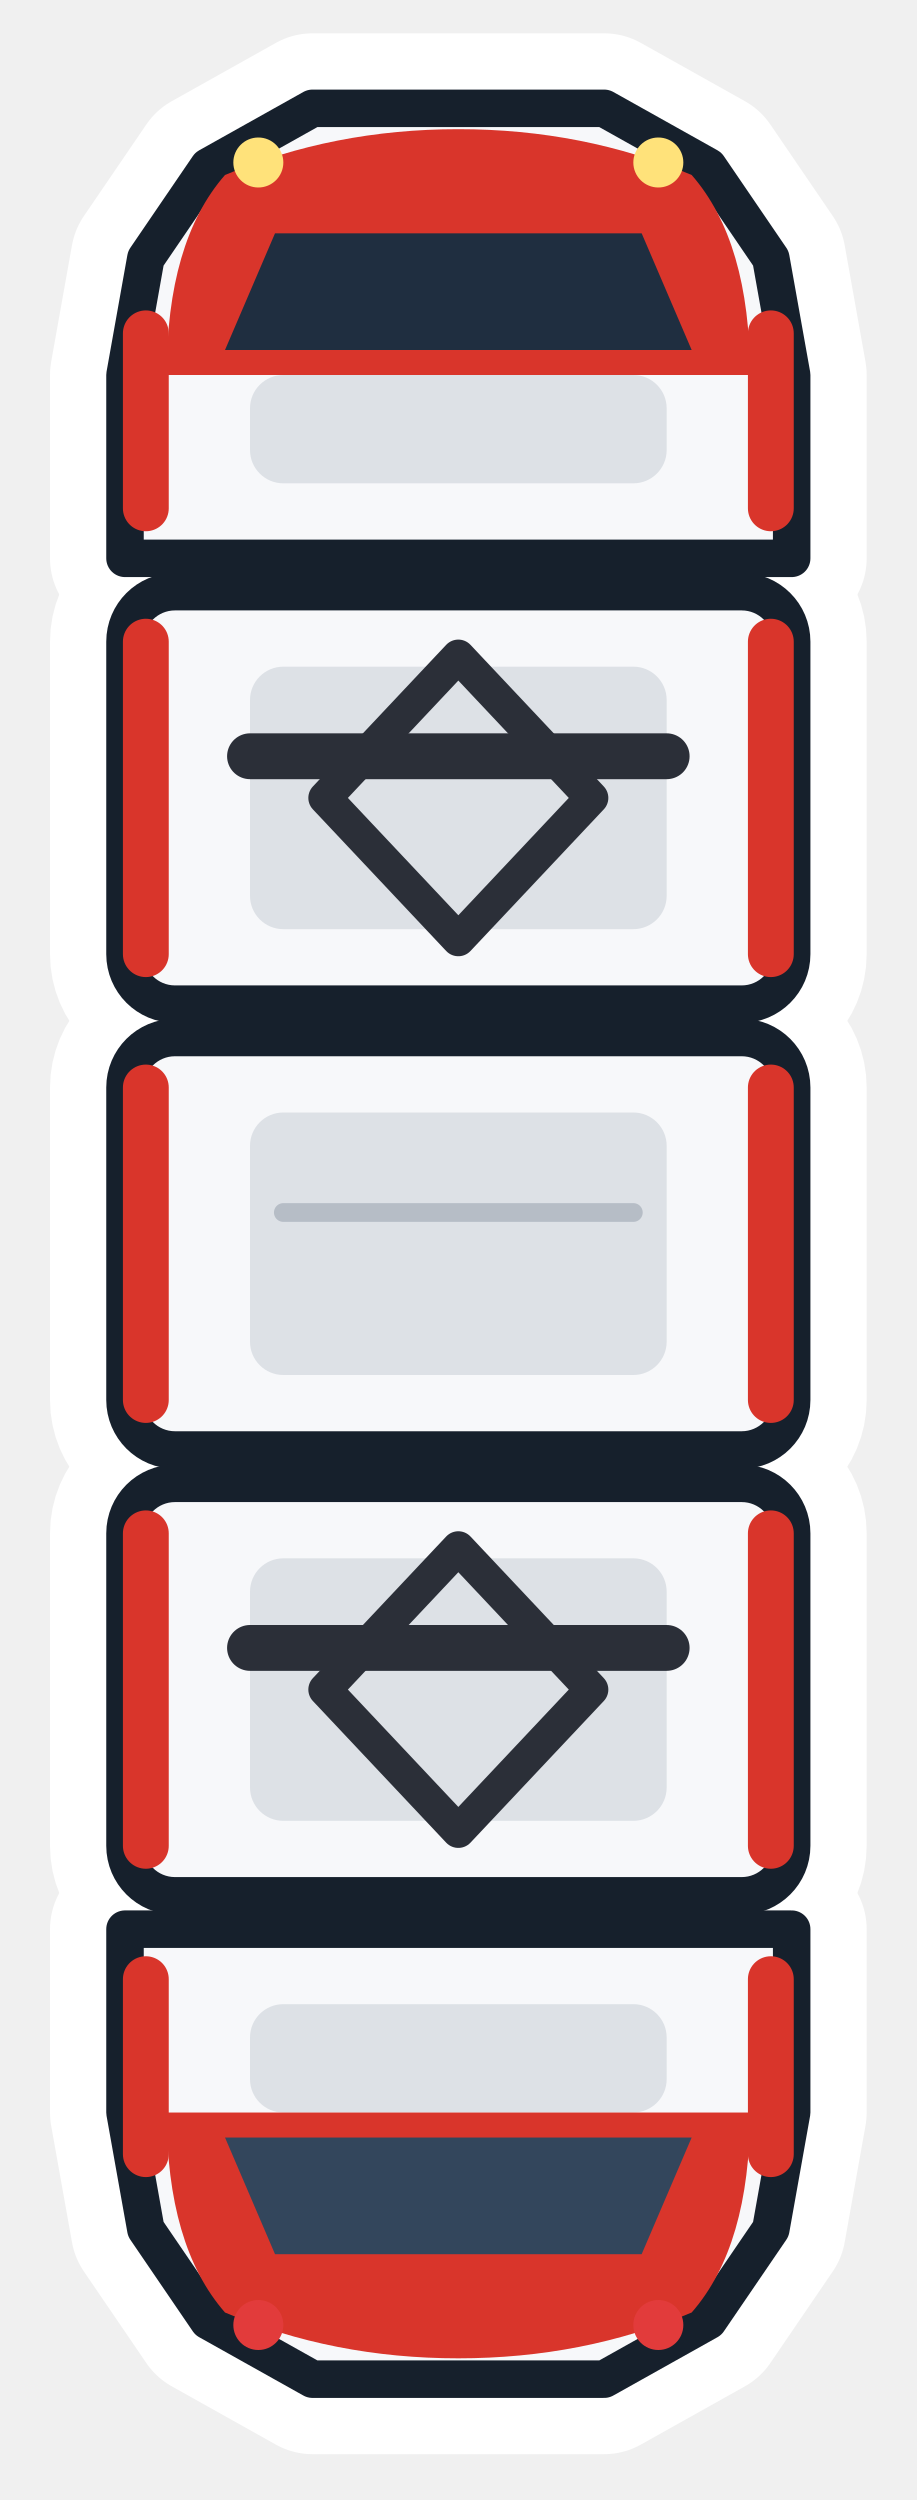
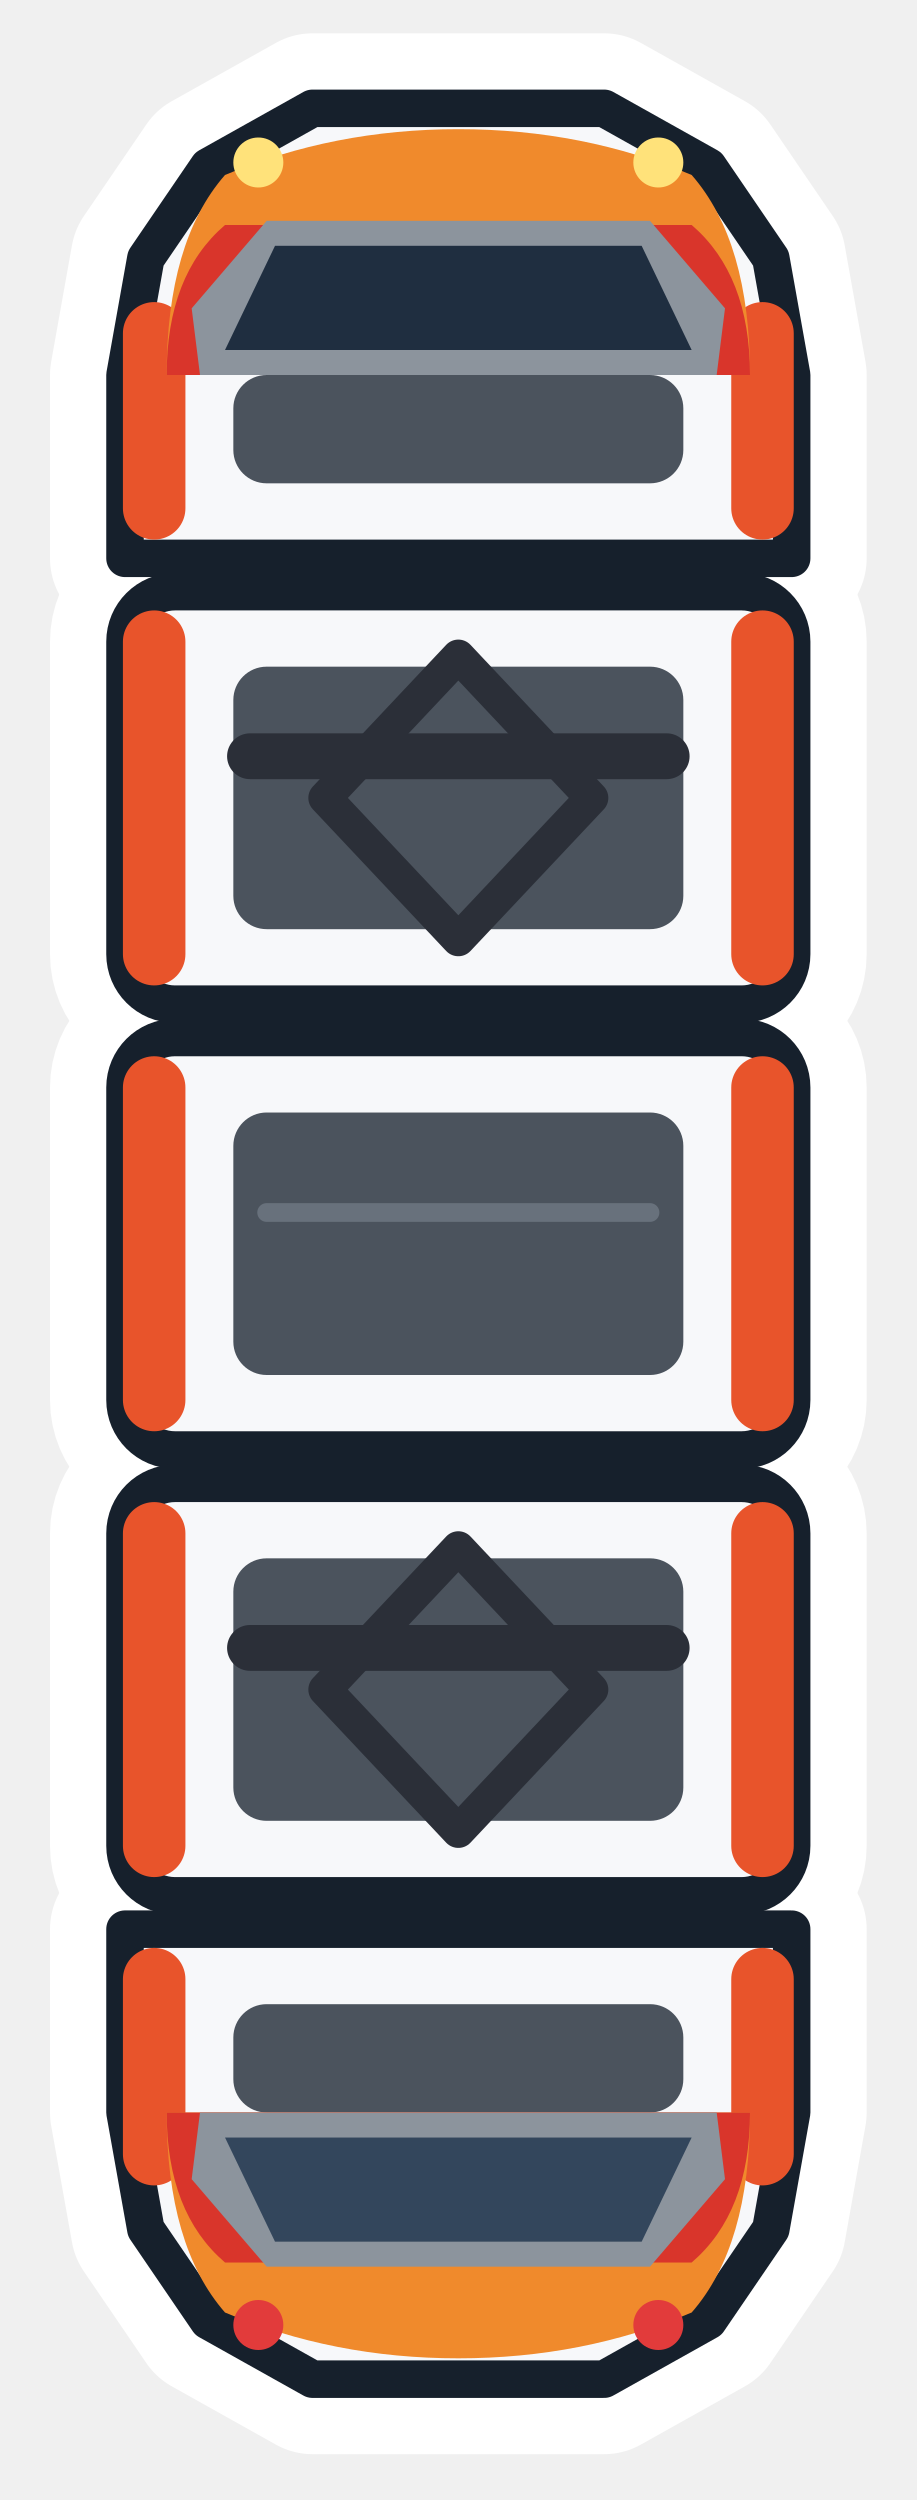
<svg xmlns="http://www.w3.org/2000/svg" viewBox="0 0 22 60" width="220" height="600">
  <path d="M3 13.4 L3 9 L3.5 6.2 L5 4 L7.5 2.6 L14.5 2.6 L17 4 L18.5 6.2 L19 9 L19 13.4 Z" fill="#FFFFFF" stroke="#FFFFFF" stroke-width="3.6" stroke-linejoin="round" stroke-linecap="round" />
  <path d="M4.2 14.2 H17.8 A1.2 1.2 0 0 1 19 15.4 V22.9 A1.2 1.2 0 0 1 17.8 24.1 H4.2 A1.2 1.2 0 0 1 3 22.9 V15.4 A1.2 1.2 0 0 1 4.2 14.2 Z" fill="#FFFFFF" stroke="#FFFFFF" stroke-width="3.6" stroke-linejoin="round" stroke-linecap="round" />
  <path d="M4.2 24.9 H17.8 A1.2 1.2 0 0 1 19 26.1 V33.6 A1.2 1.2 0 0 1 17.8 34.8 H4.2 A1.2 1.2 0 0 1 3 33.6 V26.1 A1.2 1.2 0 0 1 4.2 24.9 Z" fill="#FFFFFF" stroke="#FFFFFF" stroke-width="3.6" stroke-linejoin="round" stroke-linecap="round" />
  <path d="M4.2 35.6 H17.8 A1.2 1.2 0 0 1 19 36.8 V44.3 A1.2 1.2 0 0 1 17.8 45.5 H4.2 A1.2 1.2 0 0 1 3 44.3 V36.8 A1.2 1.2 0 0 1 4.2 35.6 Z" fill="#FFFFFF" stroke="#FFFFFF" stroke-width="3.6" stroke-linejoin="round" stroke-linecap="round" />
  <path d="M3 46.3 L3 50.7 L3.5 53.5 L5 55.7 L7.5 57.1 L14.5 57.1 L17 55.7 L18.5 53.5 L19 50.7 L19 46.3 Z" fill="#FFFFFF" stroke="#FFFFFF" stroke-width="3.6" stroke-linejoin="round" stroke-linecap="round" />
  <path d="M6.5 13.1 H15.5 V14.5 H6.5 Z" fill="#3A4350" stroke="#16202C" stroke-width="0.9" stroke-linejoin="round" stroke-linecap="round" />
  <path d="M6.5 23.8 H15.5 V25.2 H6.5 Z" fill="#3A4350" stroke="#16202C" stroke-width="0.9" stroke-linejoin="round" stroke-linecap="round" />
  <path d="M6.5 34.5 H15.5 V35.9 H6.5 Z" fill="#3A4350" stroke="#16202C" stroke-width="0.9" stroke-linejoin="round" stroke-linecap="round" />
  <path d="M6.5 45.2 H15.5 V46.6 H6.5 Z" fill="#3A4350" stroke="#16202C" stroke-width="0.9" stroke-linejoin="round" stroke-linecap="round" />
  <path d="M3 13.4 L3 9 L3.5 6.2 L5 4 L7.5 2.6 L14.5 2.6 L17 4 L18.5 6.2 L19 9 L19 13.4 Z" fill="#F7F8FA" stroke="#16202C" stroke-width="0.9" stroke-linejoin="round" stroke-linecap="round" />
-   <path d="M3.5 8 V12.2" fill="none" stroke="#D9352B" stroke-width="1.1" stroke-linejoin="round" stroke-linecap="round" />
-   <path d="M18.5 8 V12.2" fill="none" stroke="#D9352B" stroke-width="1.1" stroke-linejoin="round" stroke-linecap="round" />
-   <path d="M6.8 9 H15.2 A0.8 0.8 0 0 1 16 9.8 V10.8 A0.8 0.8 0 0 1 15.2 11.6 H6.8 A0.8 0.8 0 0 1 6 10.8 V9.8 A0.8 0.8 0 0 1 6.8 9 Z" fill="#DDE1E6" />
+   <path d="M3.7 8 V12.2" fill="none" stroke="#E8542B" stroke-width="1.5" stroke-linejoin="round" stroke-linecap="round" />
+   <path d="M18.3 8 V12.2" fill="none" stroke="#E8542B" stroke-width="1.5" stroke-linejoin="round" stroke-linecap="round" />
+   <path d="M6.4 9 H15.6 A0.8 0.8 0 0 1 16.4 9.8 V10.8 A0.8 0.8 0 0 1 15.6 11.6 H6.4 A0.8 0.8 0 0 1 5.6 10.8 V9.8 A0.8 0.8 0 0 1 6.4 9 Z" fill="#4B535D" />
  <path d="M4.2 14.2 H17.8 A1.2 1.2 0 0 1 19 15.4 V22.9 A1.2 1.2 0 0 1 17.8 24.1 H4.2 A1.2 1.2 0 0 1 3 22.9 V15.4 A1.2 1.2 0 0 1 4.2 14.2 Z" fill="#F7F8FA" stroke="#16202C" stroke-width="0.9" stroke-linejoin="round" stroke-linecap="round" />
-   <path d="M3.5 15.4 V22.9" fill="none" stroke="#D9352B" stroke-width="1.1" stroke-linejoin="round" stroke-linecap="round" />
-   <path d="M18.5 15.4 V22.9" fill="none" stroke="#D9352B" stroke-width="1.1" stroke-linejoin="round" stroke-linecap="round" />
-   <path d="M6.8 16 H15.2 A0.8 0.8 0 0 1 16 16.8 V21.5 A0.8 0.8 0 0 1 15.2 22.3 H6.8 A0.8 0.8 0 0 1 6 21.5 V16.8 A0.8 0.8 0 0 1 6.8 16 Z" fill="#DDE1E6" />
-   <path d="M6.8 18.4 H15.2" fill="none" stroke="#B6BDC6" stroke-width="0.45" stroke-linejoin="round" stroke-linecap="round" />
+   <path d="M3.7 15.4 V22.9" fill="none" stroke="#E8542B" stroke-width="1.5" stroke-linejoin="round" stroke-linecap="round" />
+   <path d="M18.3 15.4 V22.9" fill="none" stroke="#E8542B" stroke-width="1.5" stroke-linejoin="round" stroke-linecap="round" />
+   <path d="M6.4 16 H15.6 A0.8 0.8 0 0 1 16.4 16.8 V21.5 A0.8 0.8 0 0 1 15.6 22.3 H6.4 A0.8 0.8 0 0 1 5.6 21.5 V16.8 A0.8 0.8 0 0 1 6.4 16 Z" fill="#4B535D" />
+   <path d="M6.4 18.4 H15.6" fill="none" stroke="#68717C" stroke-width="0.45" stroke-linejoin="round" stroke-linecap="round" />
  <path d="M4.2 24.9 H17.8 A1.2 1.2 0 0 1 19 26.1 V33.6 A1.2 1.2 0 0 1 17.8 34.8 H4.2 A1.2 1.2 0 0 1 3 33.6 V26.1 A1.2 1.2 0 0 1 4.2 24.9 Z" fill="#F7F8FA" stroke="#16202C" stroke-width="0.9" stroke-linejoin="round" stroke-linecap="round" />
-   <path d="M3.5 26.1 V33.6" fill="none" stroke="#D9352B" stroke-width="1.1" stroke-linejoin="round" stroke-linecap="round" />
-   <path d="M18.5 26.1 V33.6" fill="none" stroke="#D9352B" stroke-width="1.1" stroke-linejoin="round" stroke-linecap="round" />
-   <path d="M6.8 26.7 H15.2 A0.8 0.8 0 0 1 16 27.5 V32.2 A0.8 0.8 0 0 1 15.2 33 H6.8 A0.8 0.8 0 0 1 6 32.2 V27.5 A0.8 0.8 0 0 1 6.8 26.7 Z" fill="#DDE1E6" />
-   <path d="M6.8 29.1 H15.2" fill="none" stroke="#B6BDC6" stroke-width="0.45" stroke-linejoin="round" stroke-linecap="round" />
+   <path d="M3.7 26.1 V33.6" fill="none" stroke="#E8542B" stroke-width="1.5" stroke-linejoin="round" stroke-linecap="round" />
+   <path d="M18.3 26.1 V33.6" fill="none" stroke="#E8542B" stroke-width="1.5" stroke-linejoin="round" stroke-linecap="round" />
+   <path d="M6.4 26.7 H15.6 A0.8 0.8 0 0 1 16.4 27.5 V32.2 A0.8 0.8 0 0 1 15.6 33 H6.4 A0.8 0.8 0 0 1 5.6 32.2 V27.5 A0.8 0.8 0 0 1 6.4 26.7 Z" fill="#4B535D" />
+   <path d="M6.4 29.1 H15.6" fill="none" stroke="#68717C" stroke-width="0.45" stroke-linejoin="round" stroke-linecap="round" />
  <path d="M4.2 35.6 H17.8 A1.2 1.2 0 0 1 19 36.8 V44.3 A1.2 1.2 0 0 1 17.8 45.5 H4.2 A1.2 1.2 0 0 1 3 44.3 V36.8 A1.2 1.2 0 0 1 4.2 35.6 Z" fill="#F7F8FA" stroke="#16202C" stroke-width="0.9" stroke-linejoin="round" stroke-linecap="round" />
-   <path d="M3.5 36.8 V44.3" fill="none" stroke="#D9352B" stroke-width="1.1" stroke-linejoin="round" stroke-linecap="round" />
-   <path d="M18.5 36.8 V44.3" fill="none" stroke="#D9352B" stroke-width="1.1" stroke-linejoin="round" stroke-linecap="round" />
-   <path d="M6.8 37.4 H15.2 A0.8 0.8 0 0 1 16 38.2 V42.9 A0.8 0.8 0 0 1 15.2 43.7 H6.8 A0.8 0.8 0 0 1 6 42.9 V38.2 A0.8 0.8 0 0 1 6.8 37.4 Z" fill="#DDE1E6" />
-   <path d="M6.8 39.8 H15.2" fill="none" stroke="#B6BDC6" stroke-width="0.45" stroke-linejoin="round" stroke-linecap="round" />
+   <path d="M3.7 36.8 V44.3" fill="none" stroke="#E8542B" stroke-width="1.5" stroke-linejoin="round" stroke-linecap="round" />
+   <path d="M18.3 36.8 V44.3" fill="none" stroke="#E8542B" stroke-width="1.5" stroke-linejoin="round" stroke-linecap="round" />
+   <path d="M6.4 37.4 H15.6 A0.8 0.8 0 0 1 16.4 38.2 V42.9 A0.8 0.8 0 0 1 15.6 43.7 H6.4 A0.8 0.8 0 0 1 5.6 42.9 V38.2 A0.8 0.8 0 0 1 6.4 37.4 Z" fill="#4B535D" />
+   <path d="M6.4 39.8 H15.6" fill="none" stroke="#68717C" stroke-width="0.45" stroke-linejoin="round" stroke-linecap="round" />
  <path d="M3 46.3 L3 50.7 L3.5 53.5 L5 55.7 L7.5 57.1 L14.5 57.1 L17 55.7 L18.5 53.5 L19 50.7 L19 46.3 Z" fill="#F7F8FA" stroke="#16202C" stroke-width="0.9" stroke-linejoin="round" stroke-linecap="round" />
-   <path d="M3.5 47.5 V51.7" fill="none" stroke="#D9352B" stroke-width="1.1" stroke-linejoin="round" stroke-linecap="round" />
-   <path d="M18.5 47.5 V51.7" fill="none" stroke="#D9352B" stroke-width="1.1" stroke-linejoin="round" stroke-linecap="round" />
-   <path d="M6.8 48.1 H15.2 A0.8 0.8 0 0 1 16 48.9 V49.9 A0.8 0.8 0 0 1 15.2 50.7 H6.8 A0.8 0.8 0 0 1 6 49.9 V48.9 A0.8 0.8 0 0 1 6.8 48.1 Z" fill="#DDE1E6" />
-   <path d="M4 9 Q4 5.8 5.4 4.2 Q8 3.1 11 3.1 Q14 3.1 16.6 4.2 Q18 5.8 18 9 L18 9 L4 9 Z" fill="#D9352B" />
-   <path d="M5.4 8.4 L6.6 5.6 L15.4 5.6 L16.6 8.4 Z" fill="#1F2E40" />
+   <path d="M3.7 47.5 V51.7" fill="none" stroke="#E8542B" stroke-width="1.5" stroke-linejoin="round" stroke-linecap="round" />
+   <path d="M18.3 47.5 V51.7" fill="none" stroke="#E8542B" stroke-width="1.5" stroke-linejoin="round" stroke-linecap="round" />
+   <path d="M6.4 48.1 H15.6 A0.8 0.8 0 0 1 16.4 48.9 V49.9 A0.8 0.8 0 0 1 15.6 50.7 H6.4 A0.8 0.8 0 0 1 5.6 49.9 V48.9 A0.8 0.8 0 0 1 6.4 48.1 Z" fill="#4B535D" />
+   <path d="M4 9 Q4 5.8 5.4 4.2 Q8 3.1 11 3.1 Q14 3.1 16.6 4.2 Q18 5.8 18 9 L18 9 L4 9 Z" fill="#F08A2C" />
+   <path d="M4 9 Q4 6.6 5.4 5.4 L16.6 5.4 Q18 6.6 18 9 Z" fill="#D9352B" />
+   <path d="M4.8 9 L4.6 7.4 L6.4 5.3 L15.6 5.3 L17.4 7.4 L17.2 9 Z" fill="#8C949D" />
+   <path d="M5.4 8.4 L6.6 5.9 L15.4 5.9 L16.6 8.4 Z" fill="#1F2E40" />
  <path d="M5.6 3.9 A0.6 0.6 0 1 0 6.8 3.9 A0.6 0.6 0 1 0 5.6 3.9 Z" fill="#FFE27A" />
  <path d="M15.2 3.9 A0.6 0.6 0 1 0 16.4 3.9 A0.6 0.6 0 1 0 15.2 3.9 Z" fill="#FFE27A" />
-   <path d="M4 50.7 Q4 53.9 5.4 55.5 Q8 56.6 11 56.6 Q14 56.6 16.6 55.5 Q18 53.9 18 50.7 L18 50.7 L4 50.7 Z" fill="#D9352B" />
-   <path d="M5.4 51.3 L6.6 54.1 L15.4 54.1 L16.6 51.3 Z" fill="#33465C" />
+   <path d="M4 50.7 Q4 53.9 5.4 55.5 Q8 56.6 11 56.6 Q14 56.6 16.6 55.5 Q18 53.9 18 50.7 L18 50.7 L4 50.7 Z" fill="#F08A2C" />
+   <path d="M4 50.7 Q4 53.1 5.4 54.3 L16.6 54.3 Q18 53.1 18 50.7 Z" fill="#D9352B" />
+   <path d="M4.8 50.7 L4.6 52.3 L6.4 54.4 L15.6 54.4 L17.4 52.3 L17.2 50.7 Z" fill="#8C949D" />
+   <path d="M5.4 51.3 L6.6 53.8 L15.4 53.8 L16.6 51.3 Z" fill="#33465C" />
  <path d="M5.6 55.8 A0.6 0.6 0 1 0 6.8 55.8 A0.6 0.6 0 1 0 5.6 55.8 Z" fill="#E23B3B" />
  <path d="M15.2 55.8 A0.6 0.6 0 1 0 16.4 55.8 A0.6 0.6 0 1 0 15.2 55.8 Z" fill="#E23B3B" />
  <path d="M11 15.75 L14.2 19.15 L11 22.55 L7.8 19.15 Z" fill="none" stroke="#2B2F38" stroke-width="0.8" stroke-linejoin="round" stroke-linecap="round" />
  <path d="M6 18.15 H16" fill="none" stroke="#2B2F38" stroke-width="1.1" stroke-linejoin="round" stroke-linecap="round" />
  <path d="M11 37.15 L14.2 40.55 L11 43.95 L7.8 40.55 Z" fill="none" stroke="#2B2F38" stroke-width="0.8" stroke-linejoin="round" stroke-linecap="round" />
  <path d="M6 39.55 H16" fill="none" stroke="#2B2F38" stroke-width="1.1" stroke-linejoin="round" stroke-linecap="round" />
</svg>
